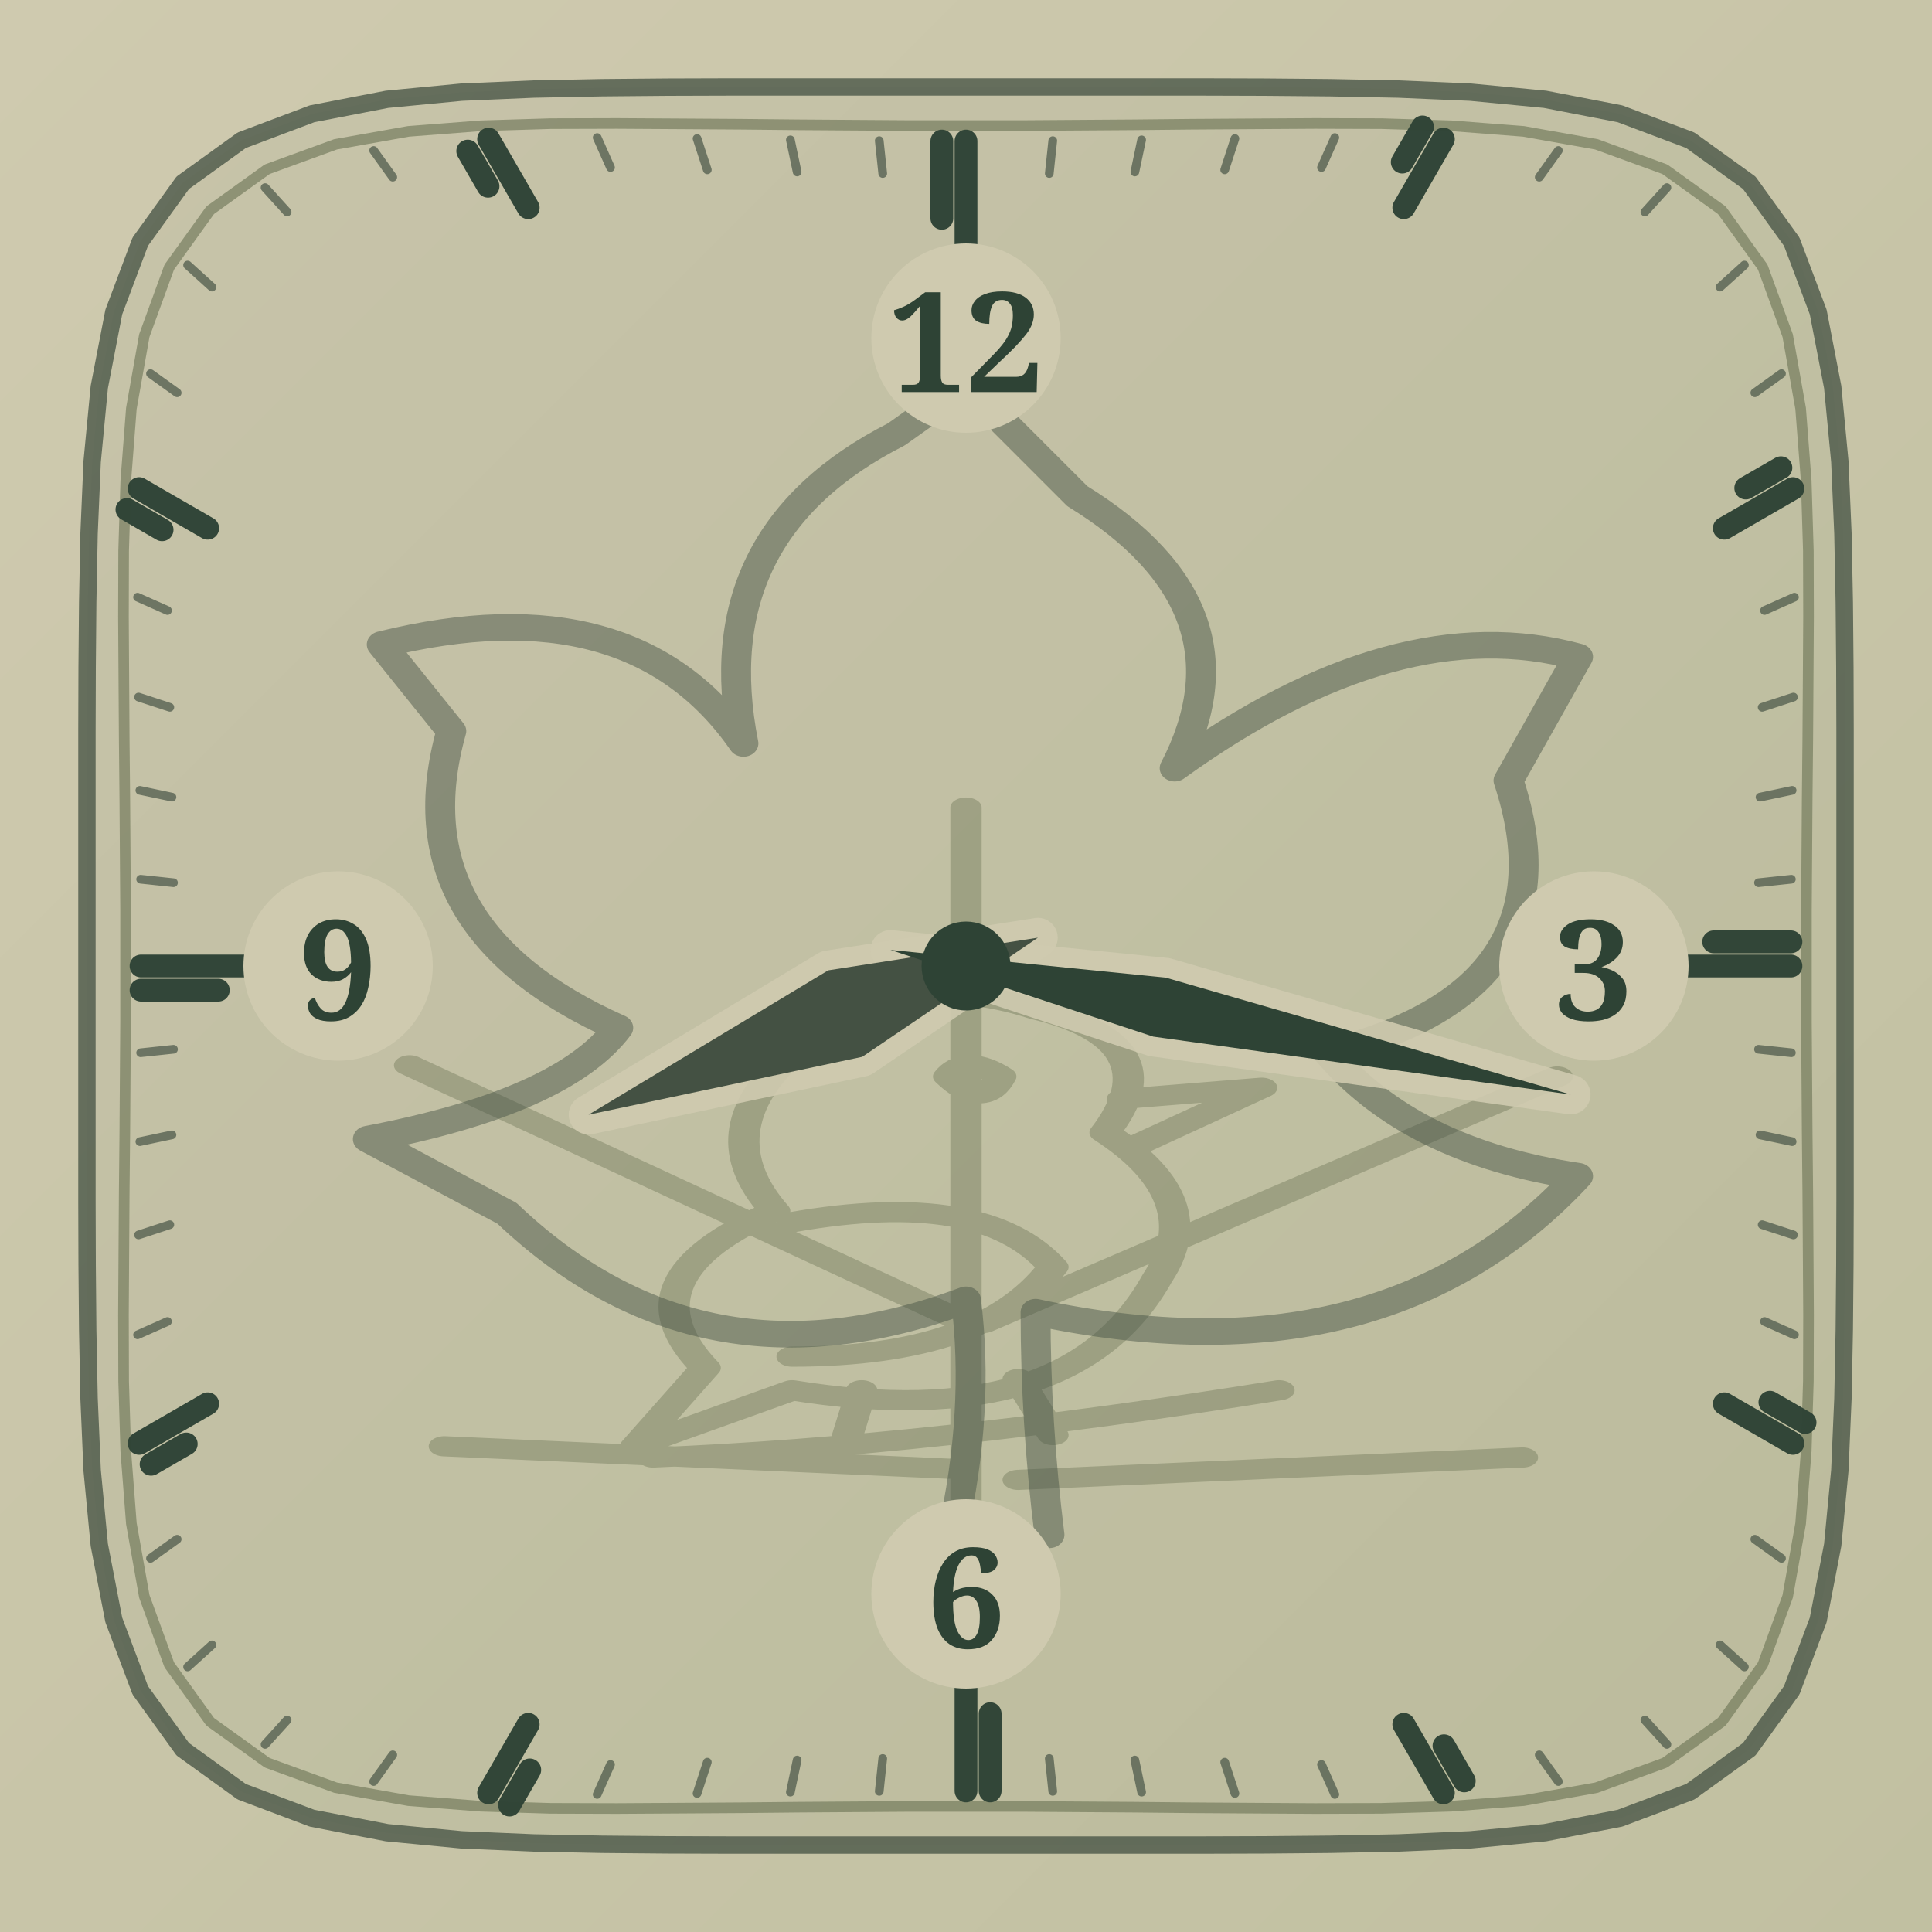
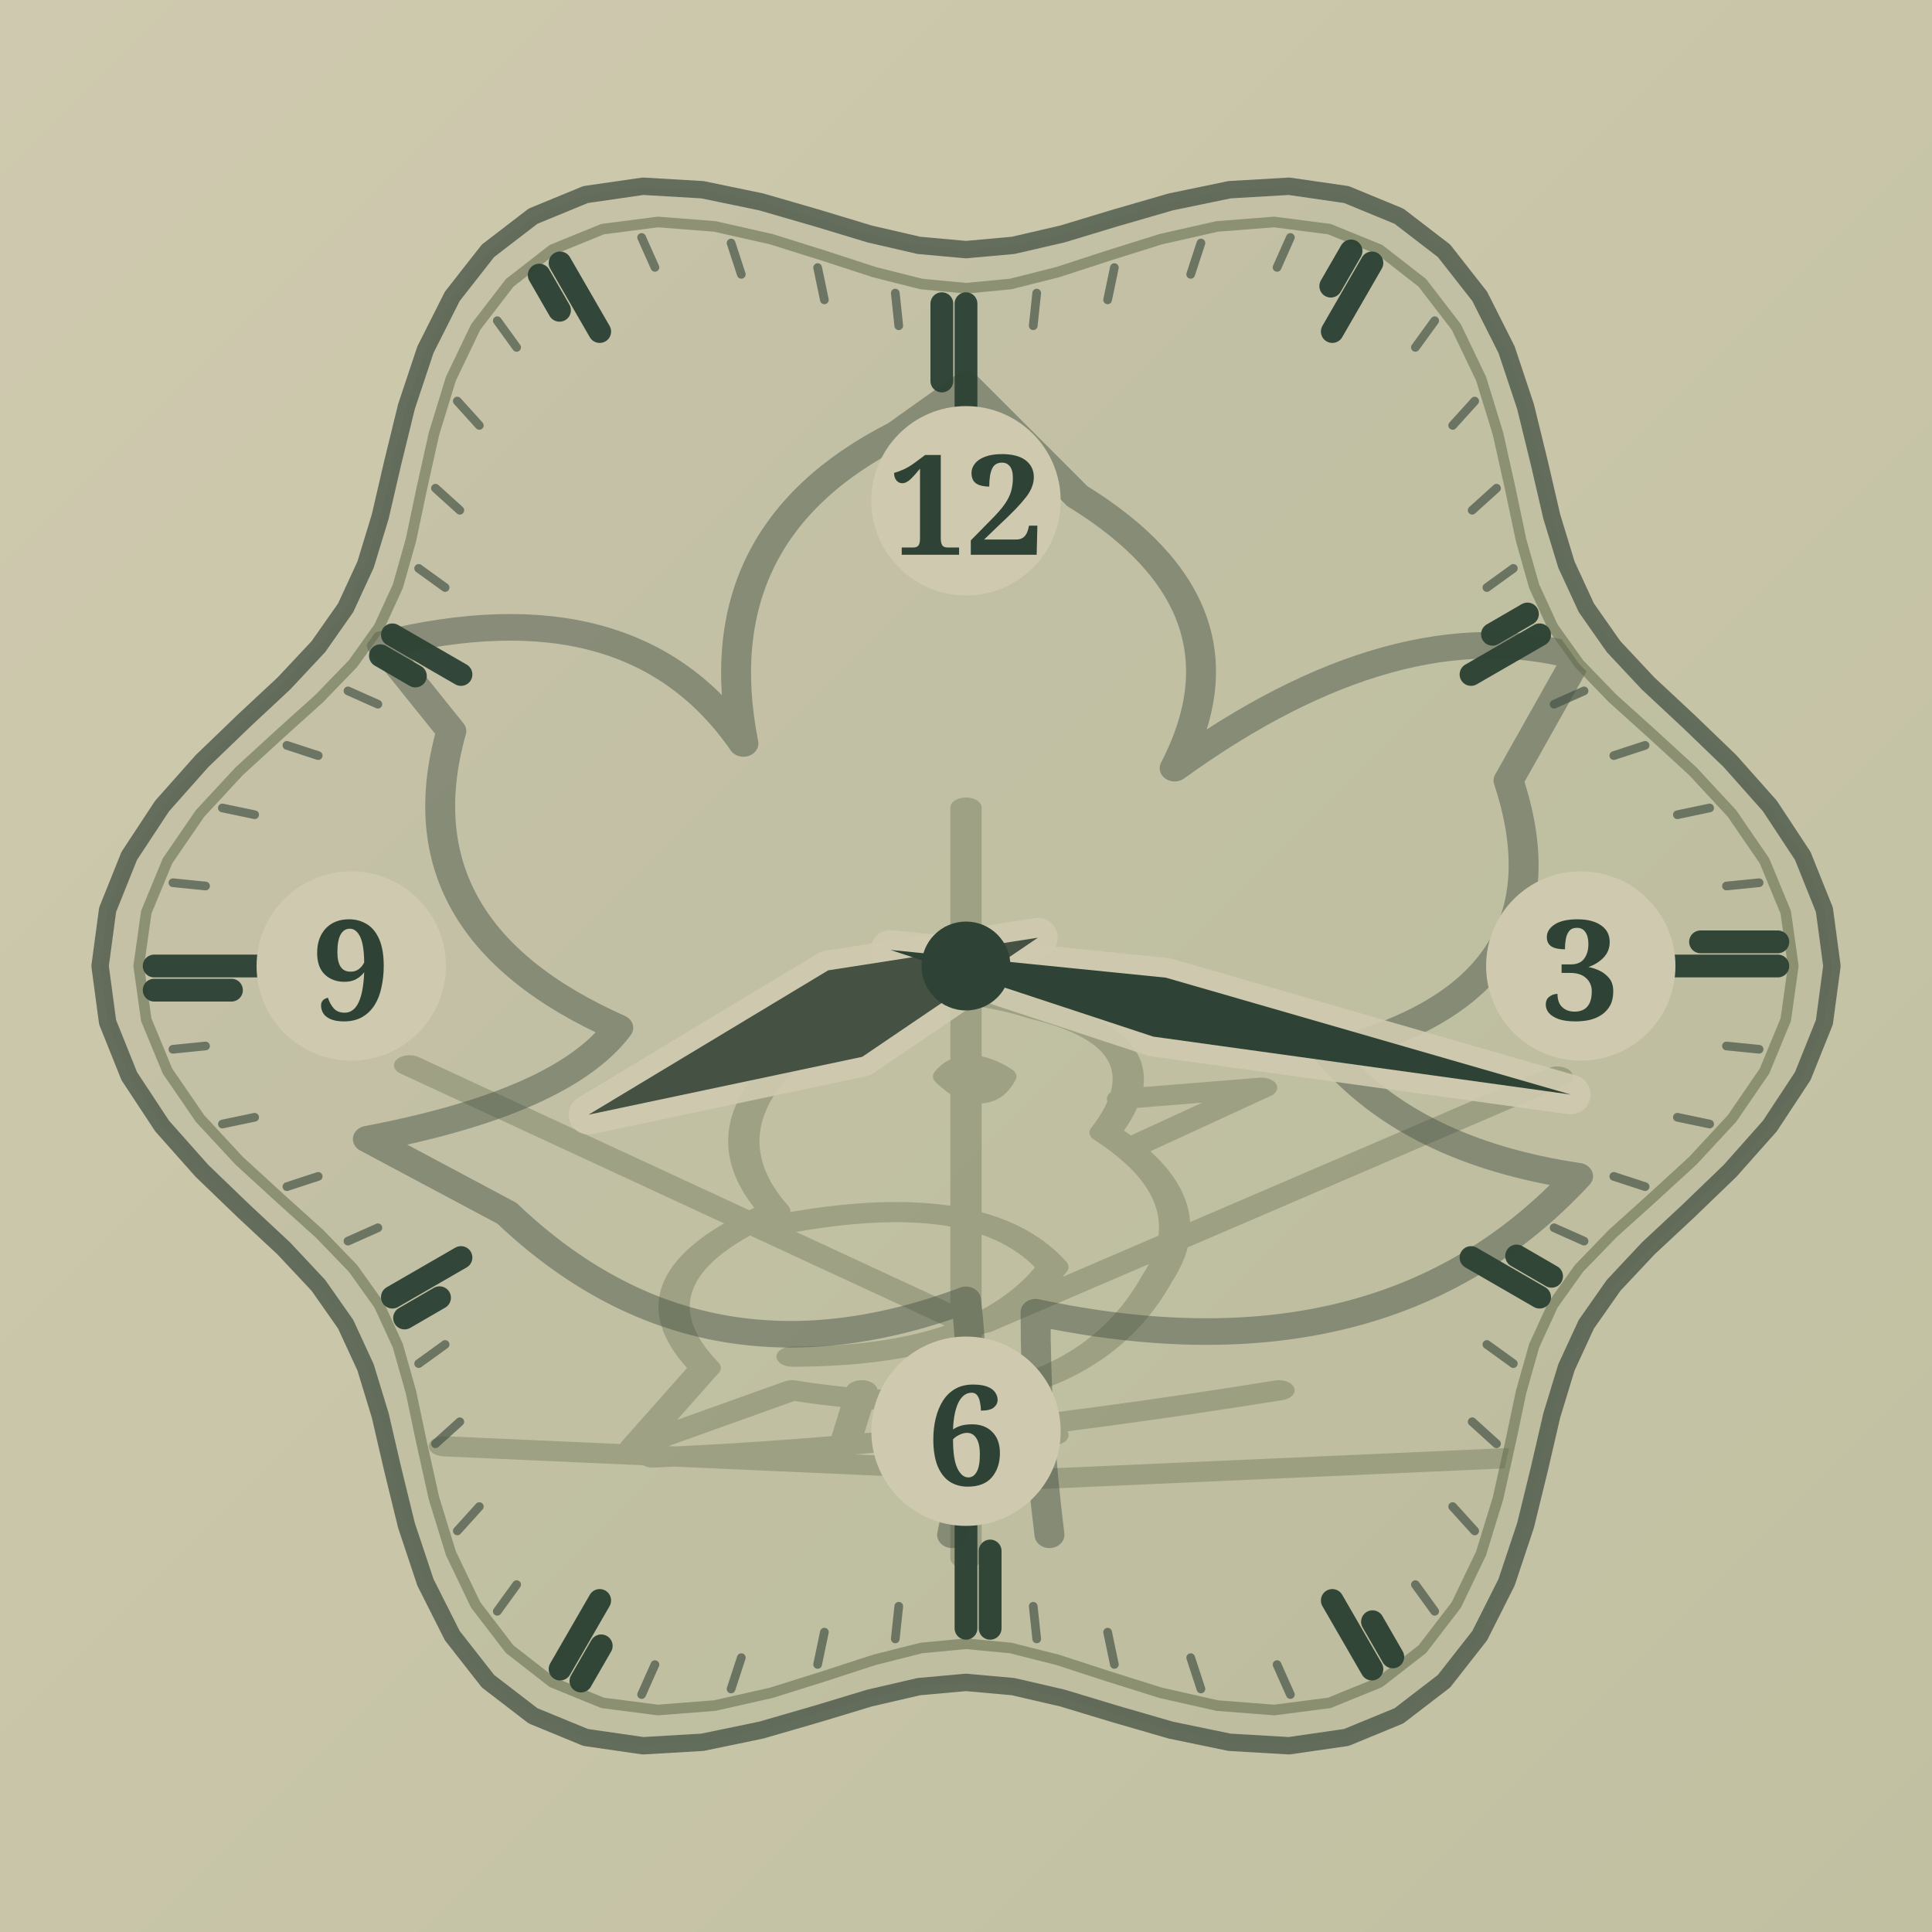
<svg xmlns="http://www.w3.org/2000/svg" width="170" height="170" viewBox="0 0 170 170">
  <defs>
    <linearGradient id="paint" x1="0" y1="0" x2="1" y2="1">
      <stop stop-color="#CFCAAF" />
      <stop offset="1" stop-color="#C1C0A1" />
    </linearGradient>
    <clipPath id="face">
-       <path d="M 93.5 50 L 93.5 52.85 L 93.52 55.73 L 93.54 58.66 L 93.57 61.67 L 93.59 64.8 L 93.61 68.07 L 93.6 71.5 L 93.49 75.11 L 93.2 78.86 L 92.53 82.63 L 91.24 86.17 L 89.12 89.12 L 86.17 91.24 L 82.63 92.53 L 78.86 93.2 L 75.11 93.49 L 71.5 93.6 L 68.07 93.61 L 64.8 93.59 L 61.67 93.57 L 58.66 93.54 L 55.73 93.52 L 52.85 93.5 L 50 93.5 L 47.15 93.5 L 44.27 93.52 L 41.34 93.54 L 38.33 93.57 L 35.2 93.59 L 31.93 93.61 L 28.5 93.6 L 24.89 93.49 L 21.14 93.2 L 17.37 92.53 L 13.83 91.24 L 10.88 89.12 L 8.76 86.17 L 7.47 82.63 L 6.8 78.86 L 6.51 75.11 L 6.4 71.5 L 6.39 68.07 L 6.41 64.8 L 6.43 61.67 L 6.46 58.66 L 6.48 55.73 L 6.5 52.85 L 6.5 50 L 6.5 47.15 L 6.48 44.27 L 6.46 41.34 L 6.43 38.33 L 6.41 35.2 L 6.39 31.93 L 6.4 28.5 L 6.51 24.89 L 6.8 21.14 L 7.47 17.37 L 8.76 13.83 L 10.88 10.88 L 13.83 8.76 L 17.37 7.47 L 21.14 6.8 L 24.89 6.51 L 28.5 6.4 L 31.93 6.39 L 35.2 6.41 L 38.33 6.43 L 41.34 6.46 L 44.27 6.48 L 47.15 6.5 L 50 6.5 L 52.85 6.5 L 55.73 6.48 L 58.66 6.46 L 61.67 6.43 L 64.8 6.41 L 68.07 6.39 L 71.5 6.4 L 75.11 6.51 L 78.86 6.8 L 82.63 7.47 L 86.17 8.76 L 89.12 10.88 L 91.24 13.83 L 92.53 17.37 L 93.2 21.14 L 93.49 24.89 L 93.6 28.5 L 93.61 31.93 L 93.59 35.2 L 93.57 38.33 L 93.54 41.34 L 93.52 44.27 L 93.5 47.15 Z" transform="translate(0 0) scale(1.7 1.7)" />
+       <path d="M 92.82 50 L 92.43 52.78 L 91.33 55.44 L 89.65 57.89 L 87.62 60.08 L 85.48 62.04 L 83.46 63.86 L 81.73 65.65 L 80.38 67.54 L 79.41 69.65 L 78.73 72.05 L 78.17 74.71 L 77.54 77.54 L 76.66 80.4 L 75.38 83.07 L 73.62 85.36 L 71.41 87.08 L 68.81 88.14 L 65.95 88.51 L 63 88.28 L 60.08 87.62 L 57.31 86.75 L 54.73 85.91 L 52.31 85.3 L 50 85.08 L 47.69 85.3 L 45.27 85.91 L 42.69 86.75 L 39.92 87.62 L 37 88.28 L 34.05 88.51 L 31.19 88.14 L 28.59 87.08 L 26.38 85.36 L 24.62 83.07 L 23.34 80.4 L 22.46 77.54 L 21.83 74.71 L 21.27 72.05 L 20.59 69.65 L 19.62 67.54 L 18.27 65.65 L 16.54 63.86 L 14.52 62.04 L 12.38 60.08 L 10.35 57.89 L 8.67 55.44 L 7.57 52.78 L 7.18 50 L 7.57 47.22 L 8.67 44.56 L 10.35 42.11 L 12.38 39.92 L 14.52 37.96 L 16.54 36.14 L 18.27 34.35 L 19.62 32.46 L 20.59 30.35 L 21.27 27.95 L 21.83 25.29 L 22.46 22.46 L 23.34 19.6 L 24.62 16.93 L 26.38 14.64 L 28.59 12.92 L 31.19 11.86 L 34.05 11.49 L 37 11.72 L 39.92 12.38 L 42.69 13.25 L 45.27 14.09 L 47.69 14.7 L 50 14.92 L 52.31 14.7 L 54.73 14.09 L 57.31 13.25 L 60.08 12.38 L 63 11.72 L 65.95 11.49 L 68.81 11.86 L 71.41 12.92 L 73.62 14.64 L 75.38 16.93 L 76.66 19.6 L 77.54 22.46 L 78.17 25.29 L 78.73 27.95 L 79.41 30.35 L 80.38 32.46 L 81.73 34.35 L 83.46 36.14 L 85.48 37.96 L 87.62 39.92 L 89.65 42.11 L 91.33 44.56 L 92.43 47.22 Z" transform="translate(0 0) scale(1.7 1.7)" />
    </clipPath>
  </defs>
  <rect width="170" height="170" fill="url(#paint)" />
  <g font-family="Georgia,serif" style="font-variant-numeric:tabular-nums">
-     <path d="M 95.5 50 L 95.5 52.98 L 95.5 55.99 L 95.5 59.05 L 95.5 62.19 L 95.49 65.44 L 95.46 68.83 L 95.39 72.38 L 95.23 76.11 L 94.86 79.97 L 94.11 83.85 L 92.74 87.49 L 90.54 90.54 L 87.49 92.74 L 83.85 94.11 L 79.97 94.86 L 76.11 95.23 L 72.38 95.39 L 68.83 95.46 L 65.44 95.49 L 62.19 95.5 L 59.05 95.5 L 55.99 95.5 L 52.98 95.5 L 50 95.5 L 47.02 95.5 L 44.01 95.5 L 40.95 95.5 L 37.81 95.5 L 34.56 95.49 L 31.17 95.46 L 27.62 95.39 L 23.89 95.23 L 20.03 94.86 L 16.15 94.11 L 12.51 92.74 L 9.46 90.54 L 7.26 87.49 L 5.89 83.85 L 5.14 79.97 L 4.77 76.11 L 4.61 72.38 L 4.54 68.83 L 4.51 65.44 L 4.5 62.19 L 4.5 59.05 L 4.5 55.99 L 4.5 52.98 L 4.5 50 L 4.5 47.02 L 4.5 44.01 L 4.5 40.95 L 4.5 37.81 L 4.51 34.56 L 4.54 31.17 L 4.61 27.62 L 4.77 23.89 L 5.14 20.03 L 5.89 16.15 L 7.26 12.51 L 9.46 9.46 L 12.51 7.26 L 16.15 5.89 L 20.03 5.14 L 23.89 4.77 L 27.62 4.61 L 31.17 4.54 L 34.56 4.51 L 37.81 4.5 L 40.95 4.5 L 44.01 4.5 L 47.02 4.5 L 50 4.5 L 52.98 4.5 L 55.99 4.5 L 59.05 4.5 L 62.19 4.5 L 65.44 4.51 L 68.83 4.54 L 72.38 4.61 L 76.11 4.77 L 79.97 5.14 L 83.85 5.89 L 87.49 7.26 L 90.54 9.46 L 92.74 12.51 L 94.11 16.15 L 94.86 20.03 L 95.23 23.89 L 95.39 27.62 L 95.46 31.17 L 95.49 34.56 L 95.5 37.81 L 95.5 40.95 L 95.5 44.01 L 95.5 47.02 Z" transform="translate(0 0) scale(1.7 1.7)" fill="#2E4335" opacity="0.045" />
+     <path d="M 94.82 50 L 94.43 52.91 L 93.31 55.7 L 91.61 58.28 L 89.55 60.6 L 87.38 62.69 L 85.31 64.62 L 83.52 66.53 L 82.11 68.54 L 81.08 70.77 L 80.32 73.26 L 79.68 76.02 L 78.96 78.96 L 77.98 81.9 L 76.59 84.66 L 74.74 87.02 L 72.41 88.81 L 69.69 89.93 L 66.72 90.36 L 63.64 90.18 L 60.6 89.55 L 57.7 88.71 L 54.99 87.89 L 52.44 87.3 L 50 87.08 L 47.56 87.3 L 45.01 87.89 L 42.3 88.71 L 39.4 89.55 L 36.36 90.18 L 33.28 90.36 L 30.31 89.93 L 27.59 88.81 L 25.26 87.02 L 23.41 84.66 L 22.02 81.9 L 21.04 78.96 L 20.32 76.02 L 19.68 73.26 L 18.92 70.77 L 17.89 68.54 L 16.48 66.53 L 14.69 64.62 L 12.62 62.69 L 10.45 60.6 L 8.39 58.28 L 6.69 55.7 L 5.57 52.91 L 5.18 50 L 5.57 47.09 L 6.69 44.3 L 8.39 41.72 L 10.45 39.4 L 12.62 37.31 L 14.69 35.38 L 16.48 33.47 L 17.89 31.46 L 18.92 29.23 L 19.68 26.74 L 20.32 23.98 L 21.04 21.04 L 22.02 18.1 L 23.41 15.34 L 25.26 12.98 L 27.59 11.19 L 30.31 10.07 L 33.28 9.64 L 36.36 9.82 L 39.4 10.45 L 42.3 11.29 L 45.01 12.11 L 47.56 12.7 L 50 12.92 L 52.44 12.7 L 54.99 12.11 L 57.7 11.29 L 60.6 10.45 L 63.64 9.82 L 66.72 9.64 L 69.69 10.07 L 72.41 11.19 L 74.74 12.98 L 76.59 15.34 L 77.98 18.1 L 78.96 21.04 L 79.68 23.98 L 80.32 26.74 L 81.08 29.23 L 82.11 31.46 L 83.52 33.47 L 85.31 35.38 L 87.38 37.31 L 89.55 39.4 L 91.61 41.72 L 93.31 44.3 L 94.43 47.09 Z" transform="translate(0 0) scale(1.7 1.7)" fill="#2E4335" opacity="0.045" />
    <g clip-path="url(#face)">
      <path d="M 50 77 L 50 10 M 49 69 L 20 67 M 50 56 L 18 33 M 51 56 L 84 34 M 53 70 L 82 68 M 32 68 Q 48 67 68 62 M 44 62 L 43 67 M 53 61 L 55 66 M 35 60 L 31 67 L 40 62 Q 56 66 61 52 Q 64 45 58 39 Q 62 31 54 28 Q 46 24 40 32 Q 35 39 39 46 Q 30 52 35 60 Z M 59 36 L 67 35 L 60 40 M 49 34 Q 50 32 52 34 Q 51 37 49 34 M 40 47 Q 51 44 55 51 Q 51 59 40 59" transform="translate(8.5 61.2) scale(1.53 0.986)" fill="none" stroke="#606A4A" stroke-width="1.8" stroke-linecap="round" stroke-linejoin="round" opacity="0.36" />
      <path d="M 49 96 Q 51 86 50 77 Q 31 85 17 70 L 7 64 Q 21 61 25 55 Q 9 47 13 31 L 8 24 Q 26 19 34 32 Q 31 15 45 7 L 50 3 L 58 12 Q 71 21 65 34 Q 81 21 94 25 L 89 35 Q 94 52 76 57 Q 82 65 94 67 Q 80 84 55 78 Q 55 87 56 96" transform="translate(23.8 30.6) scale(1.224 1.088)" fill="none" stroke="#445143" stroke-width="2.15" stroke-linecap="round" stroke-linejoin="round" opacity="0.47" />
    </g>
-     <path d="M 95.5 50 L 95.5 52.98 L 95.5 55.99 L 95.5 59.05 L 95.5 62.19 L 95.49 65.44 L 95.46 68.83 L 95.39 72.38 L 95.23 76.11 L 94.86 79.97 L 94.11 83.85 L 92.74 87.49 L 90.54 90.54 L 87.49 92.74 L 83.85 94.11 L 79.97 94.86 L 76.11 95.23 L 72.38 95.39 L 68.83 95.46 L 65.44 95.49 L 62.19 95.5 L 59.05 95.5 L 55.99 95.5 L 52.98 95.5 L 50 95.5 L 47.02 95.5 L 44.01 95.5 L 40.95 95.5 L 37.81 95.5 L 34.56 95.49 L 31.17 95.46 L 27.62 95.39 L 23.89 95.23 L 20.03 94.86 L 16.15 94.11 L 12.51 92.74 L 9.46 90.54 L 7.26 87.49 L 5.89 83.85 L 5.14 79.97 L 4.77 76.11 L 4.61 72.38 L 4.54 68.83 L 4.51 65.44 L 4.5 62.19 L 4.5 59.05 L 4.5 55.99 L 4.5 52.98 L 4.5 50 L 4.5 47.02 L 4.5 44.01 L 4.5 40.95 L 4.5 37.81 L 4.51 34.56 L 4.54 31.17 L 4.61 27.62 L 4.77 23.89 L 5.14 20.03 L 5.89 16.15 L 7.26 12.51 L 9.46 9.46 L 12.51 7.26 L 16.15 5.89 L 20.03 5.14 L 23.89 4.77 L 27.62 4.61 L 31.17 4.54 L 34.56 4.51 L 37.81 4.5 L 40.95 4.5 L 44.01 4.5 L 47.02 4.5 L 50 4.5 L 52.98 4.5 L 55.99 4.5 L 59.05 4.5 L 62.19 4.5 L 65.44 4.51 L 68.83 4.54 L 72.38 4.61 L 76.11 4.77 L 79.97 5.14 L 83.85 5.89 L 87.49 7.26 L 90.54 9.46 L 92.74 12.51 L 94.11 16.15 L 94.86 20.03 L 95.23 23.89 L 95.39 27.62 L 95.46 31.17 L 95.49 34.56 L 95.5 37.81 L 95.5 40.95 L 95.5 44.01 L 95.5 47.02 Z" transform="translate(0 0) scale(1.7 1.7)" fill="none" stroke="#445143" stroke-width="0.9" stroke-linecap="round" stroke-linejoin="round" opacity="0.76" />
-     <path d="M 93.5 50 L 93.5 52.85 L 93.52 55.73 L 93.54 58.66 L 93.57 61.67 L 93.59 64.8 L 93.61 68.07 L 93.6 71.5 L 93.49 75.11 L 93.2 78.86 L 92.53 82.63 L 91.24 86.17 L 89.12 89.12 L 86.17 91.24 L 82.63 92.53 L 78.86 93.2 L 75.11 93.49 L 71.5 93.6 L 68.07 93.61 L 64.8 93.59 L 61.67 93.57 L 58.66 93.54 L 55.73 93.52 L 52.85 93.5 L 50 93.5 L 47.15 93.5 L 44.27 93.52 L 41.34 93.54 L 38.33 93.57 L 35.2 93.59 L 31.93 93.61 L 28.5 93.6 L 24.89 93.49 L 21.14 93.2 L 17.37 92.53 L 13.83 91.24 L 10.88 89.12 L 8.76 86.17 L 7.47 82.63 L 6.8 78.86 L 6.51 75.11 L 6.4 71.5 L 6.39 68.07 L 6.41 64.8 L 6.43 61.67 L 6.46 58.66 L 6.48 55.73 L 6.5 52.85 L 6.5 50 L 6.5 47.15 L 6.48 44.27 L 6.46 41.34 L 6.43 38.33 L 6.41 35.2 L 6.39 31.93 L 6.4 28.5 L 6.51 24.89 L 6.8 21.14 L 7.47 17.37 L 8.76 13.83 L 10.88 10.88 L 13.83 8.76 L 17.37 7.47 L 21.14 6.8 L 24.89 6.51 L 28.5 6.4 L 31.93 6.39 L 35.2 6.41 L 38.33 6.43 L 41.34 6.46 L 44.27 6.48 L 47.15 6.5 L 50 6.5 L 52.85 6.5 L 55.73 6.48 L 58.66 6.46 L 61.67 6.43 L 64.8 6.41 L 68.07 6.39 L 71.5 6.4 L 75.11 6.51 L 78.86 6.8 L 82.63 7.47 L 86.17 8.76 L 89.12 10.88 L 91.24 13.83 L 92.53 17.37 L 93.2 21.14 L 93.49 24.89 L 93.6 28.5 L 93.61 31.93 L 93.59 35.2 L 93.57 38.33 L 93.54 41.34 L 93.52 44.27 L 93.5 47.15 Z" transform="translate(0 0) scale(1.7 1.7)" fill="none" stroke="#606A4A" stroke-width="0.55" stroke-linecap="round" stroke-linejoin="round" opacity="0.55" />
-     <path d="M 54.31 8.98 L 54.49 7.28 M 58.74 8.9 L 59.09 7.24 M 63.39 8.79 L 63.92 7.17 M 68.4 8.67 L 69.09 7.12 M 79.67 9.17 L 80.66 7.79 M 85.14 10.97 L 86.28 9.71 M 89.03 14.86 L 90.29 13.72 M 90.83 20.33 L 92.21 19.34 M 91.33 31.6 L 92.88 30.91 M 91.21 36.61 L 92.83 36.08 M 91.1 41.26 L 92.76 40.91 M 91.02 45.69 L 92.72 45.51 M 91.02 54.31 L 92.72 54.49 M 91.1 58.74 L 92.76 59.09 M 91.21 63.39 L 92.83 63.92 M 91.33 68.4 L 92.88 69.09 M 90.83 79.67 L 92.21 80.66 M 89.03 85.14 L 90.29 86.28 M 85.14 89.03 L 86.28 90.29 M 79.67 90.83 L 80.66 92.21 M 68.4 91.33 L 69.09 92.88 M 63.39 91.21 L 63.92 92.83 M 58.74 91.1 L 59.09 92.76 M 54.31 91.02 L 54.49 92.72 M 45.69 91.02 L 45.51 92.72 M 41.26 91.1 L 40.91 92.76 M 36.61 91.21 L 36.08 92.83 M 31.6 91.33 L 30.91 92.88 M 20.33 90.83 L 19.34 92.21 M 14.86 89.03 L 13.72 90.29 M 10.97 85.14 L 9.71 86.28 M 9.17 79.67 L 7.79 80.66 M 8.67 68.4 L 7.12 69.09 M 8.79 63.39 L 7.17 63.92 M 8.9 58.74 L 7.24 59.09 M 8.98 54.31 L 7.28 54.49 M 8.98 45.69 L 7.28 45.51 M 8.9 41.26 L 7.24 40.91 M 8.79 36.61 L 7.17 36.08 M 8.67 31.6 L 7.12 30.91 M 9.17 20.33 L 7.79 19.34 M 10.97 14.86 L 9.71 13.72 M 14.86 10.97 L 13.72 9.71 M 20.33 9.17 L 19.34 7.79 M 31.6 8.67 L 30.91 7.12 M 36.61 8.79 L 36.08 7.17 M 41.26 8.9 L 40.91 7.24 M 45.69 8.98 L 45.51 7.28" transform="translate(0 0) scale(1.7 1.7)" fill="none" stroke="#445143" stroke-width="0.45" stroke-linecap="round" stroke-linejoin="round" opacity="0.68" />
-     <path d="M 50 13.3 L 50 7.3 M 48.75 11.3 L 48.75 7.3 M 72.66 10.75 L 74.71 7.2 M 72.58 8.39 L 73.63 6.57 M 89.25 27.34 L 92.8 25.29 M 90.36 25.26 L 92.18 24.21 M 86.7 50 L 92.7 50 M 88.7 48.75 L 92.7 48.75 M 89.25 72.66 L 92.8 74.71 M 91.61 72.58 L 93.43 73.63 M 72.66 89.25 L 74.71 92.8 M 74.74 90.36 L 75.79 92.18 M 50 86.7 L 50 92.7 M 51.25 88.7 L 51.25 92.7 M 27.34 89.25 L 25.29 92.8 M 27.42 91.61 L 26.37 93.43 M 10.75 72.66 L 7.2 74.71 M 9.64 74.74 L 7.82 75.79 M 13.3 50 L 7.3 50 M 11.3 51.25 L 7.3 51.25 M 10.75 27.34 L 7.2 25.29 M 8.39 27.42 L 6.57 26.37 M 27.34 10.75 L 25.29 7.2 M 25.26 9.64 L 24.21 7.82" transform="translate(0 0) scale(1.7 1.7)" fill="none" stroke="#2E4335" stroke-width="1.18" stroke-linecap="round" stroke-linejoin="round" opacity="0.97" />
-     <circle cx="85" cy="29.75" r="8.33" fill="#CFCAAF" />
-     <text x="85" y="29.75" font-size="12.24" font-weight="650" fill="#2E4335" text-anchor="middle" dominant-baseline="central" alignment-baseline="central">12</text>
-     <circle cx="140.25" cy="85" r="8.33" fill="#CFCAAF" />
-     <text x="140.25" y="85" font-size="12.24" font-weight="650" fill="#2E4335" text-anchor="middle" dominant-baseline="central" alignment-baseline="central">3</text>
-     <circle cx="85" cy="140.25" r="8.33" fill="#CFCAAF" />
-     <text x="85" y="140.25" font-size="12.24" font-weight="650" fill="#2E4335" text-anchor="middle" dominant-baseline="central" alignment-baseline="central">6</text>
-     <circle cx="29.75" cy="85" r="8.33" fill="#CFCAAF" />
-     <text x="29.75" y="85" font-size="12.24" font-weight="650" fill="#2E4335" text-anchor="middle" dominant-baseline="central" alignment-baseline="central">9</text>
+     <path d="M 94.82 50 L 94.43 52.91 L 93.31 55.7 L 91.61 58.28 L 89.55 60.6 L 87.38 62.69 L 85.31 64.62 L 83.52 66.53 L 82.11 68.54 L 81.08 70.77 L 80.32 73.26 L 79.68 76.02 L 78.96 78.96 L 77.98 81.9 L 76.59 84.66 L 74.74 87.02 L 72.41 88.81 L 69.69 89.93 L 66.72 90.36 L 63.64 90.18 L 60.6 89.55 L 57.7 88.71 L 54.99 87.89 L 52.44 87.3 L 50 87.08 L 47.56 87.3 L 45.01 87.89 L 42.3 88.71 L 39.4 89.55 L 36.36 90.18 L 33.28 90.36 L 30.31 89.93 L 27.59 88.81 L 25.26 87.02 L 23.41 84.66 L 22.02 81.9 L 21.04 78.96 L 20.32 76.02 L 19.68 73.26 L 18.92 70.77 L 17.89 68.54 L 16.48 66.53 L 14.69 64.62 L 12.62 62.69 L 10.45 60.6 L 8.39 58.28 L 6.69 55.7 L 5.57 52.91 L 5.18 50 L 5.57 47.09 L 6.69 44.3 L 8.39 41.72 L 10.45 39.4 L 12.62 37.31 L 14.69 35.38 L 16.48 33.47 L 17.89 31.46 L 18.92 29.23 L 19.68 26.74 L 20.32 23.98 L 21.04 21.04 L 22.02 18.1 L 23.41 15.34 L 25.26 12.98 L 27.59 11.19 L 30.31 10.07 L 33.28 9.64 L 36.36 9.82 L 39.4 10.45 L 42.3 11.29 L 45.01 12.11 L 47.56 12.7 L 50 12.92 L 52.44 12.7 L 54.99 12.11 L 57.7 11.29 L 60.6 10.45 L 63.64 9.82 L 66.72 9.64 L 69.69 10.07 L 72.41 11.19 L 74.74 12.98 L 76.59 15.34 L 77.98 18.1 L 78.96 21.04 L 79.68 23.98 L 80.32 26.74 L 81.08 29.23 L 82.11 31.46 L 83.52 33.47 L 85.31 35.38 L 87.38 37.31 L 89.55 39.4 L 91.61 41.72 L 93.31 44.3 L 94.43 47.09 Z" transform="translate(0 0) scale(1.7 1.7)" fill="none" stroke="#445143" stroke-width="0.9" stroke-linecap="round" stroke-linejoin="round" opacity="0.76" />
+     <path d="M 92.82 50 L 92.43 52.78 L 91.33 55.44 L 89.65 57.89 L 87.62 60.08 L 85.48 62.04 L 83.46 63.86 L 81.73 65.65 L 80.38 67.54 L 79.41 69.65 L 78.73 72.05 L 78.17 74.71 L 77.54 77.54 L 76.66 80.4 L 75.38 83.07 L 73.62 85.36 L 71.41 87.08 L 68.81 88.14 L 65.95 88.51 L 63 88.28 L 60.08 87.62 L 57.31 86.75 L 54.73 85.91 L 52.31 85.3 L 50 85.08 L 47.69 85.3 L 45.27 85.91 L 42.69 86.75 L 39.92 87.62 L 37 88.28 L 34.05 88.51 L 31.19 88.14 L 28.59 87.08 L 26.38 85.36 L 24.62 83.07 L 23.34 80.4 L 22.46 77.54 L 21.83 74.71 L 21.27 72.05 L 20.59 69.65 L 19.62 67.54 L 18.27 65.65 L 16.54 63.86 L 14.52 62.04 L 12.38 60.08 L 10.35 57.89 L 8.67 55.44 L 7.57 52.78 L 7.18 50 L 7.57 47.22 L 8.67 44.56 L 10.35 42.11 L 12.38 39.92 L 14.52 37.96 L 16.54 36.14 L 18.27 34.35 L 19.62 32.46 L 20.59 30.35 L 21.27 27.95 L 21.83 25.29 L 22.46 22.46 L 23.34 19.6 L 24.62 16.93 L 26.38 14.64 L 28.59 12.92 L 31.19 11.86 L 34.05 11.49 L 37 11.72 L 39.92 12.38 L 42.69 13.25 L 45.27 14.09 L 47.69 14.7 L 50 14.92 L 52.31 14.7 L 54.73 14.09 L 57.31 13.25 L 60.08 12.38 L 63 11.72 L 65.95 11.49 L 68.81 11.86 L 71.41 12.92 L 73.62 14.64 L 75.38 16.93 L 76.66 19.6 L 77.54 22.46 L 78.17 25.29 L 78.73 27.95 L 79.41 30.35 L 80.38 32.46 L 81.73 34.35 L 83.46 36.14 L 85.48 37.96 L 87.62 39.92 L 89.65 42.11 L 91.33 44.56 L 92.43 47.22 Z" transform="translate(0 0) scale(1.7 1.7)" fill="none" stroke="#606A4A" stroke-width="0.55" stroke-linecap="round" stroke-linejoin="round" opacity="0.55" />
+     <path d="M 53.48 16.86 L 53.66 15.17 M 57.33 15.52 L 57.68 13.85 M 61.63 14.2 L 62.16 12.58 M 66.1 13.84 L 66.79 12.29 M 73.26 17.98 L 74.26 16.6 M 75.19 22.02 L 76.33 20.76 M 76.2 26.41 L 77.46 25.27 M 76.96 30.41 L 78.33 29.42 M 80.44 36.45 L 81.99 35.76 M 83.53 39.11 L 85.15 38.58 M 86.82 42.17 L 88.49 41.82 M 89.36 45.86 L 91.05 45.69 M 89.36 54.14 L 91.05 54.31 M 86.82 57.83 L 88.49 58.18 M 83.53 60.89 L 85.15 61.42 M 80.44 63.55 L 81.99 64.24 M 76.96 69.59 L 78.33 70.58 M 76.2 73.59 L 77.46 74.73 M 75.19 77.98 L 76.33 79.24 M 73.26 82.02 L 74.26 83.4 M 66.1 86.16 L 66.79 87.71 M 61.63 85.8 L 62.16 87.42 M 57.33 84.48 L 57.68 86.15 M 53.48 83.14 L 53.66 84.83 M 46.52 83.14 L 46.34 84.83 M 42.67 84.48 L 42.32 86.15 M 38.37 85.8 L 37.84 87.42 M 33.9 86.16 L 33.21 87.71 M 26.74 82.02 L 25.74 83.4 M 24.81 77.98 L 23.67 79.24 M 23.8 73.59 L 22.54 74.73 M 23.04 69.59 L 21.67 70.58 M 19.56 63.55 L 18.01 64.24 M 16.47 60.89 L 14.85 61.42 M 13.18 57.83 L 11.51 58.18 M 10.64 54.14 L 8.95 54.31 M 10.64 45.86 L 8.95 45.69 M 13.18 42.17 L 11.51 41.82 M 16.47 39.11 L 14.85 38.58 M 19.56 36.45 L 18.01 35.76 M 23.04 30.41 L 21.67 29.42 M 23.8 26.41 L 22.54 25.27 M 24.81 22.02 L 23.67 20.76 M 26.74 17.98 L 25.74 16.6 M 33.9 13.84 L 33.21 12.29 M 38.37 14.2 L 37.84 12.58 M 42.67 15.52 L 42.32 13.85 M 46.52 16.86 L 46.34 15.17" transform="translate(0 0) scale(1.7 1.7)" fill="none" stroke="#445143" stroke-width="0.45" stroke-linecap="round" stroke-linejoin="round" opacity="0.68" />
+     <path d="M 50 21.72 L 50 15.72 M 48.75 19.72 L 48.75 15.72 M 68.96 17.16 L 71.01 13.61 M 68.88 14.81 L 69.93 12.99 M 76.14 34.91 L 79.69 32.86 M 77.25 32.83 L 79.06 31.78 M 86.02 50 L 92.02 50 M 88.02 48.75 L 92.02 48.75 M 76.14 65.09 L 79.69 67.14 M 78.5 65.01 L 80.31 66.06 M 68.96 82.84 L 71.01 86.39 M 71.04 83.94 L 72.09 85.76 M 50 78.28 L 50 84.28 M 51.25 80.28 L 51.25 84.28 M 31.04 82.84 L 28.99 86.39 M 31.12 85.19 L 30.07 87.01 M 23.86 65.09 L 20.31 67.14 M 22.75 67.17 L 20.94 68.22 M 13.98 50 L 7.98 50 M 11.98 51.25 L 7.98 51.25 M 23.86 34.91 L 20.31 32.86 M 21.5 34.99 L 19.69 33.94 M 31.04 17.16 L 28.99 13.61 M 28.96 16.06 L 27.91 14.24" transform="translate(0 0) scale(1.7 1.7)" fill="none" stroke="#2E4335" stroke-width="1.18" stroke-linecap="round" stroke-linejoin="round" opacity="0.97" />
+     <circle cx="85" cy="44.064" r="8.33" fill="#CFCAAF" />
+     <text x="85" y="44.064" font-size="12.24" font-weight="650" fill="#2E4335" text-anchor="middle" dominant-baseline="central" alignment-baseline="central">12</text>
+     <circle cx="139.094" cy="85" r="8.33" fill="#CFCAAF" />
+     <text x="139.094" y="85" font-size="12.24" font-weight="650" fill="#2E4335" text-anchor="middle" dominant-baseline="central" alignment-baseline="central">3</text>
+     <circle cx="85" cy="125.936" r="8.33" fill="#CFCAAF" />
+     <text x="85" y="125.936" font-size="12.24" font-weight="650" fill="#2E4335" text-anchor="middle" dominant-baseline="central" alignment-baseline="central">6</text>
+     <circle cx="30.906" cy="85" r="8.33" fill="#CFCAAF" />
+     <text x="30.906" y="85" font-size="12.24" font-weight="650" fill="#2E4335" text-anchor="middle" dominant-baseline="central" alignment-baseline="central">9</text>
    <path d="M 53.722 48.534 L 44.629 54.701 L 30.461 57.697 L 42.866 50.225 Z" transform="translate(0 0) scale(1.7 1.7)" fill="none" stroke="#CFCAAF" stroke-width="2.05" stroke-linecap="round" stroke-linejoin="round" opacity="0.9" />
    <path d="M 46.087 49.168 L 60.341 50.603 L 81.301 56.653 L 59.692 53.655 Z" transform="translate(0 0) scale(1.7 1.7)" fill="none" stroke="#CFCAAF" stroke-width="2.05" stroke-linecap="round" stroke-linejoin="round" opacity="0.9" />
    <path d="M 53.722 48.534 L 44.629 54.701 L 30.461 57.697 L 42.866 50.225 Z" transform="translate(0 0) scale(1.7 1.7)" fill="#445143" opacity="1" />
    <path d="M 46.087 49.168 L 60.341 50.603 L 81.301 56.653 L 59.692 53.655 Z" transform="translate(0 0) scale(1.7 1.7)" fill="#2E4335" opacity="1" />
    <circle cx="85" cy="85" r="3.91" fill="#2E4335" />
  </g>
</svg>
